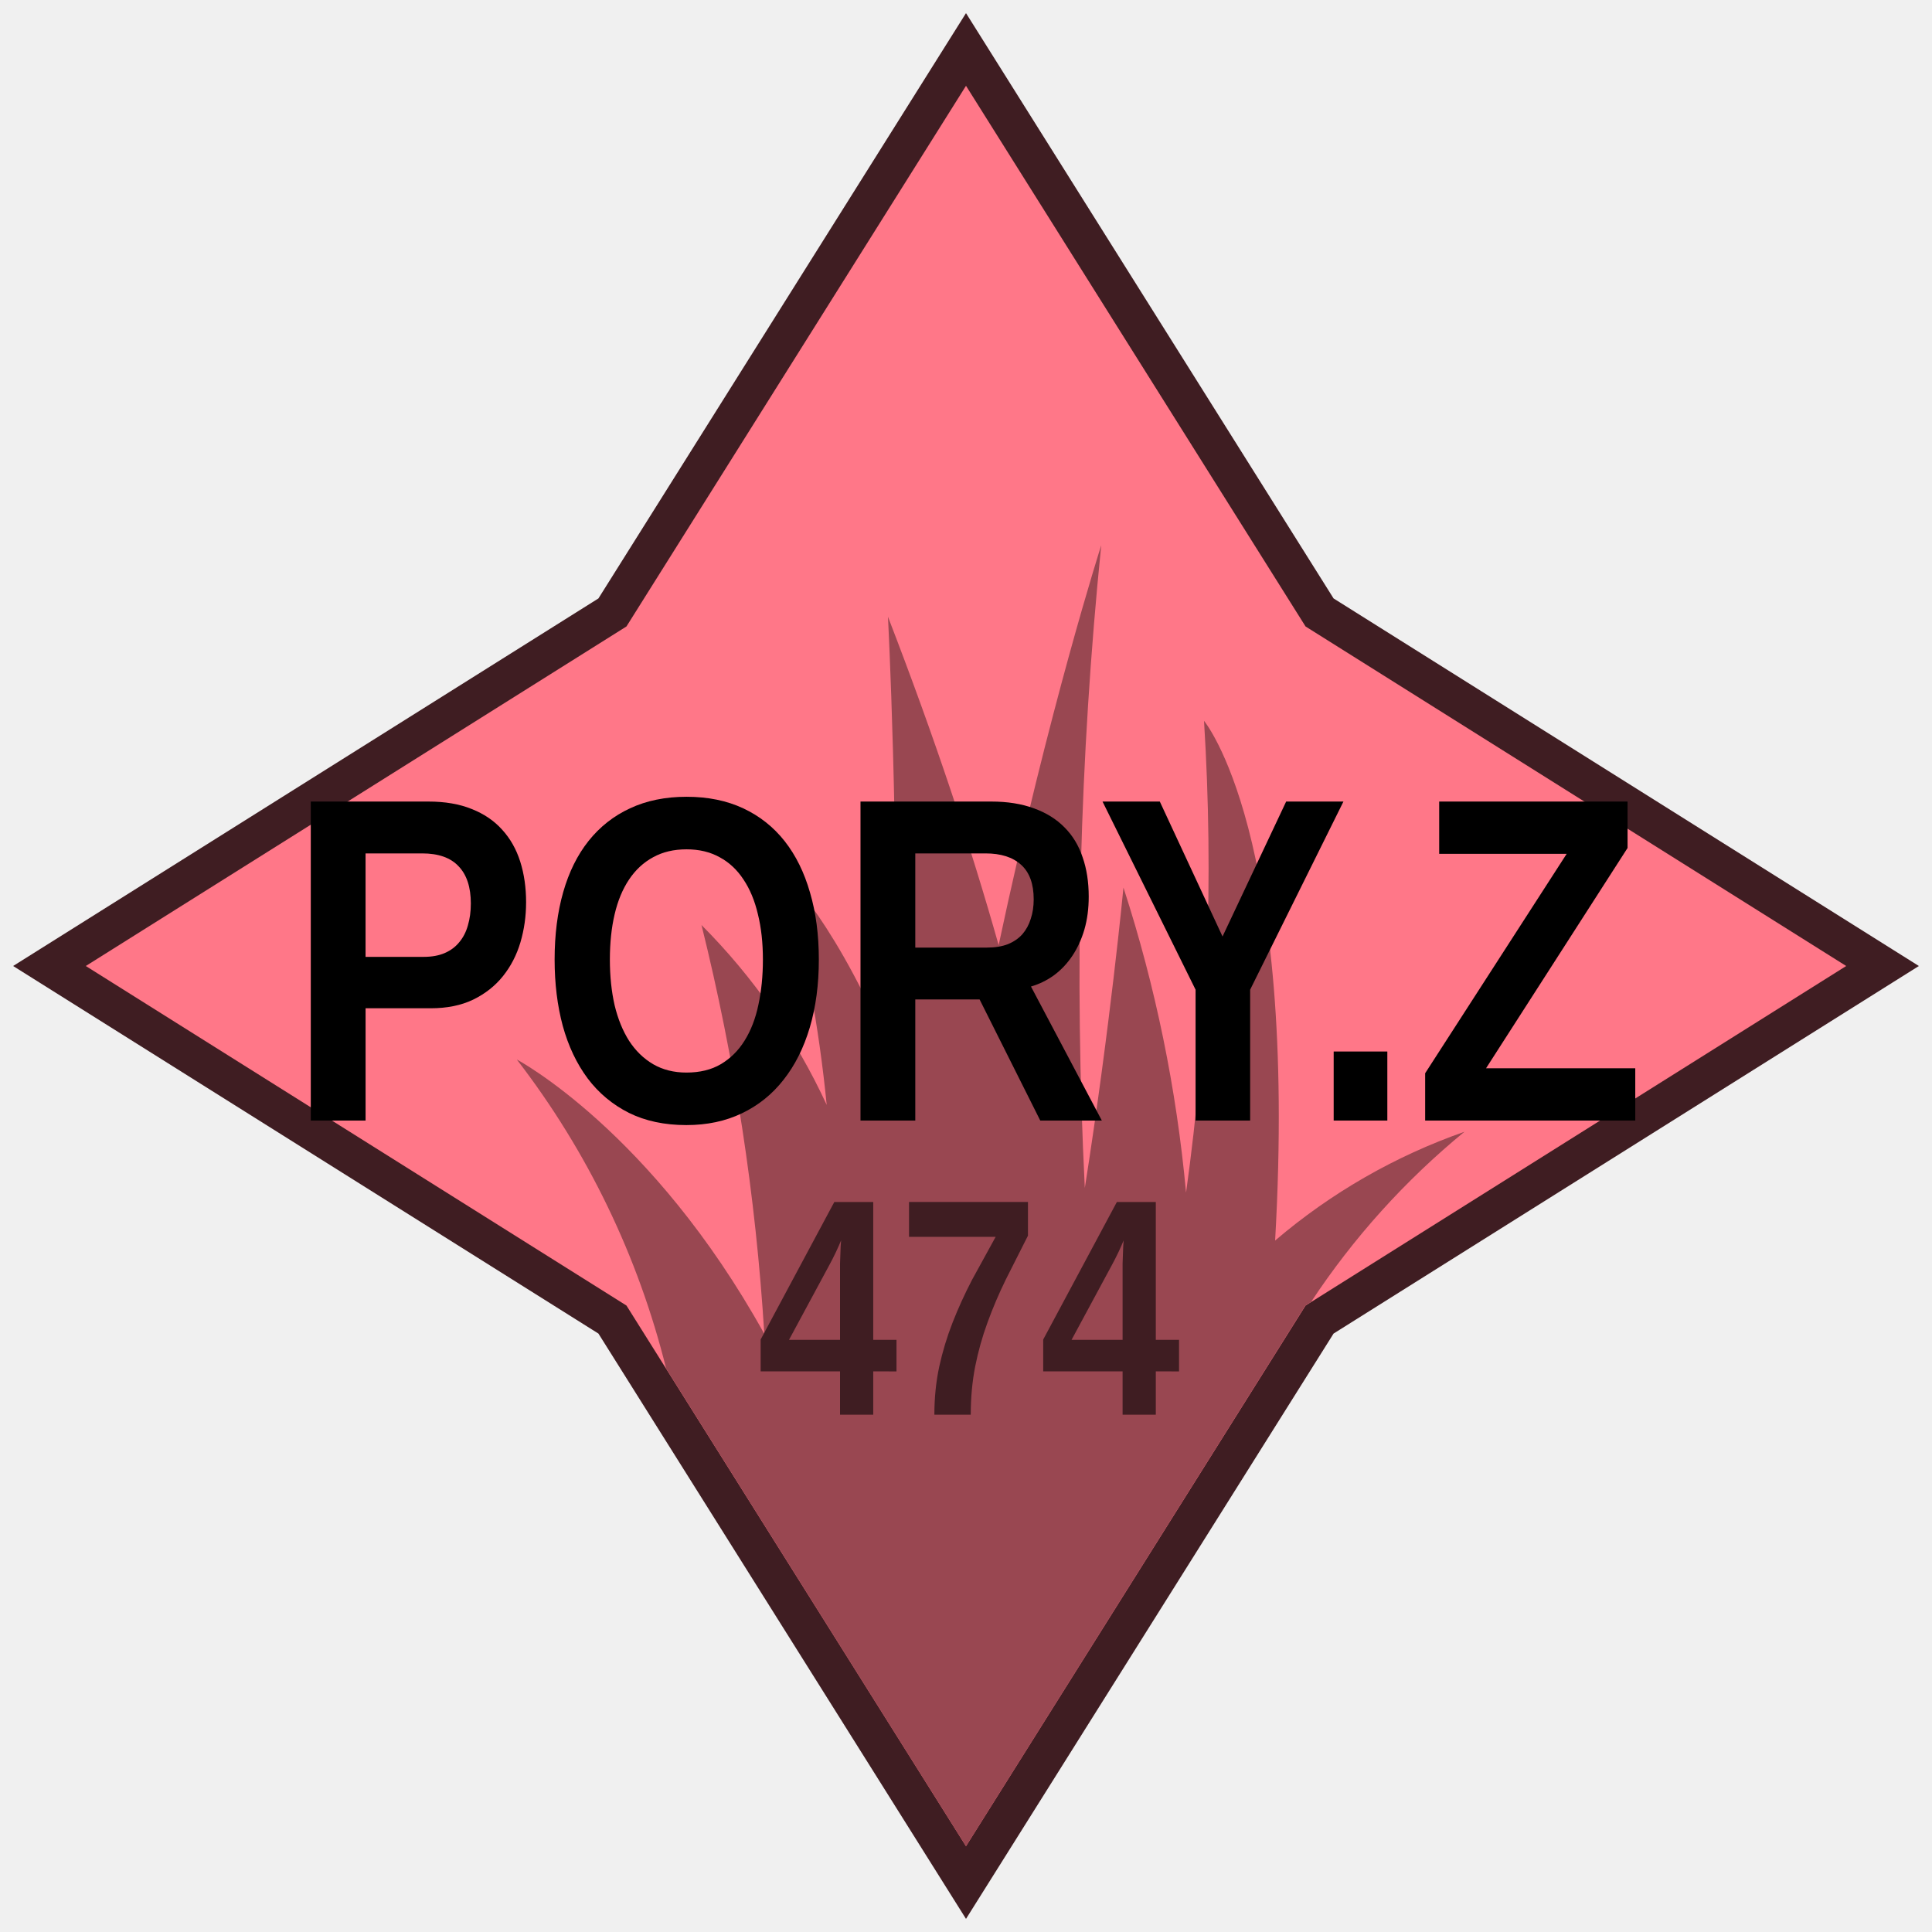
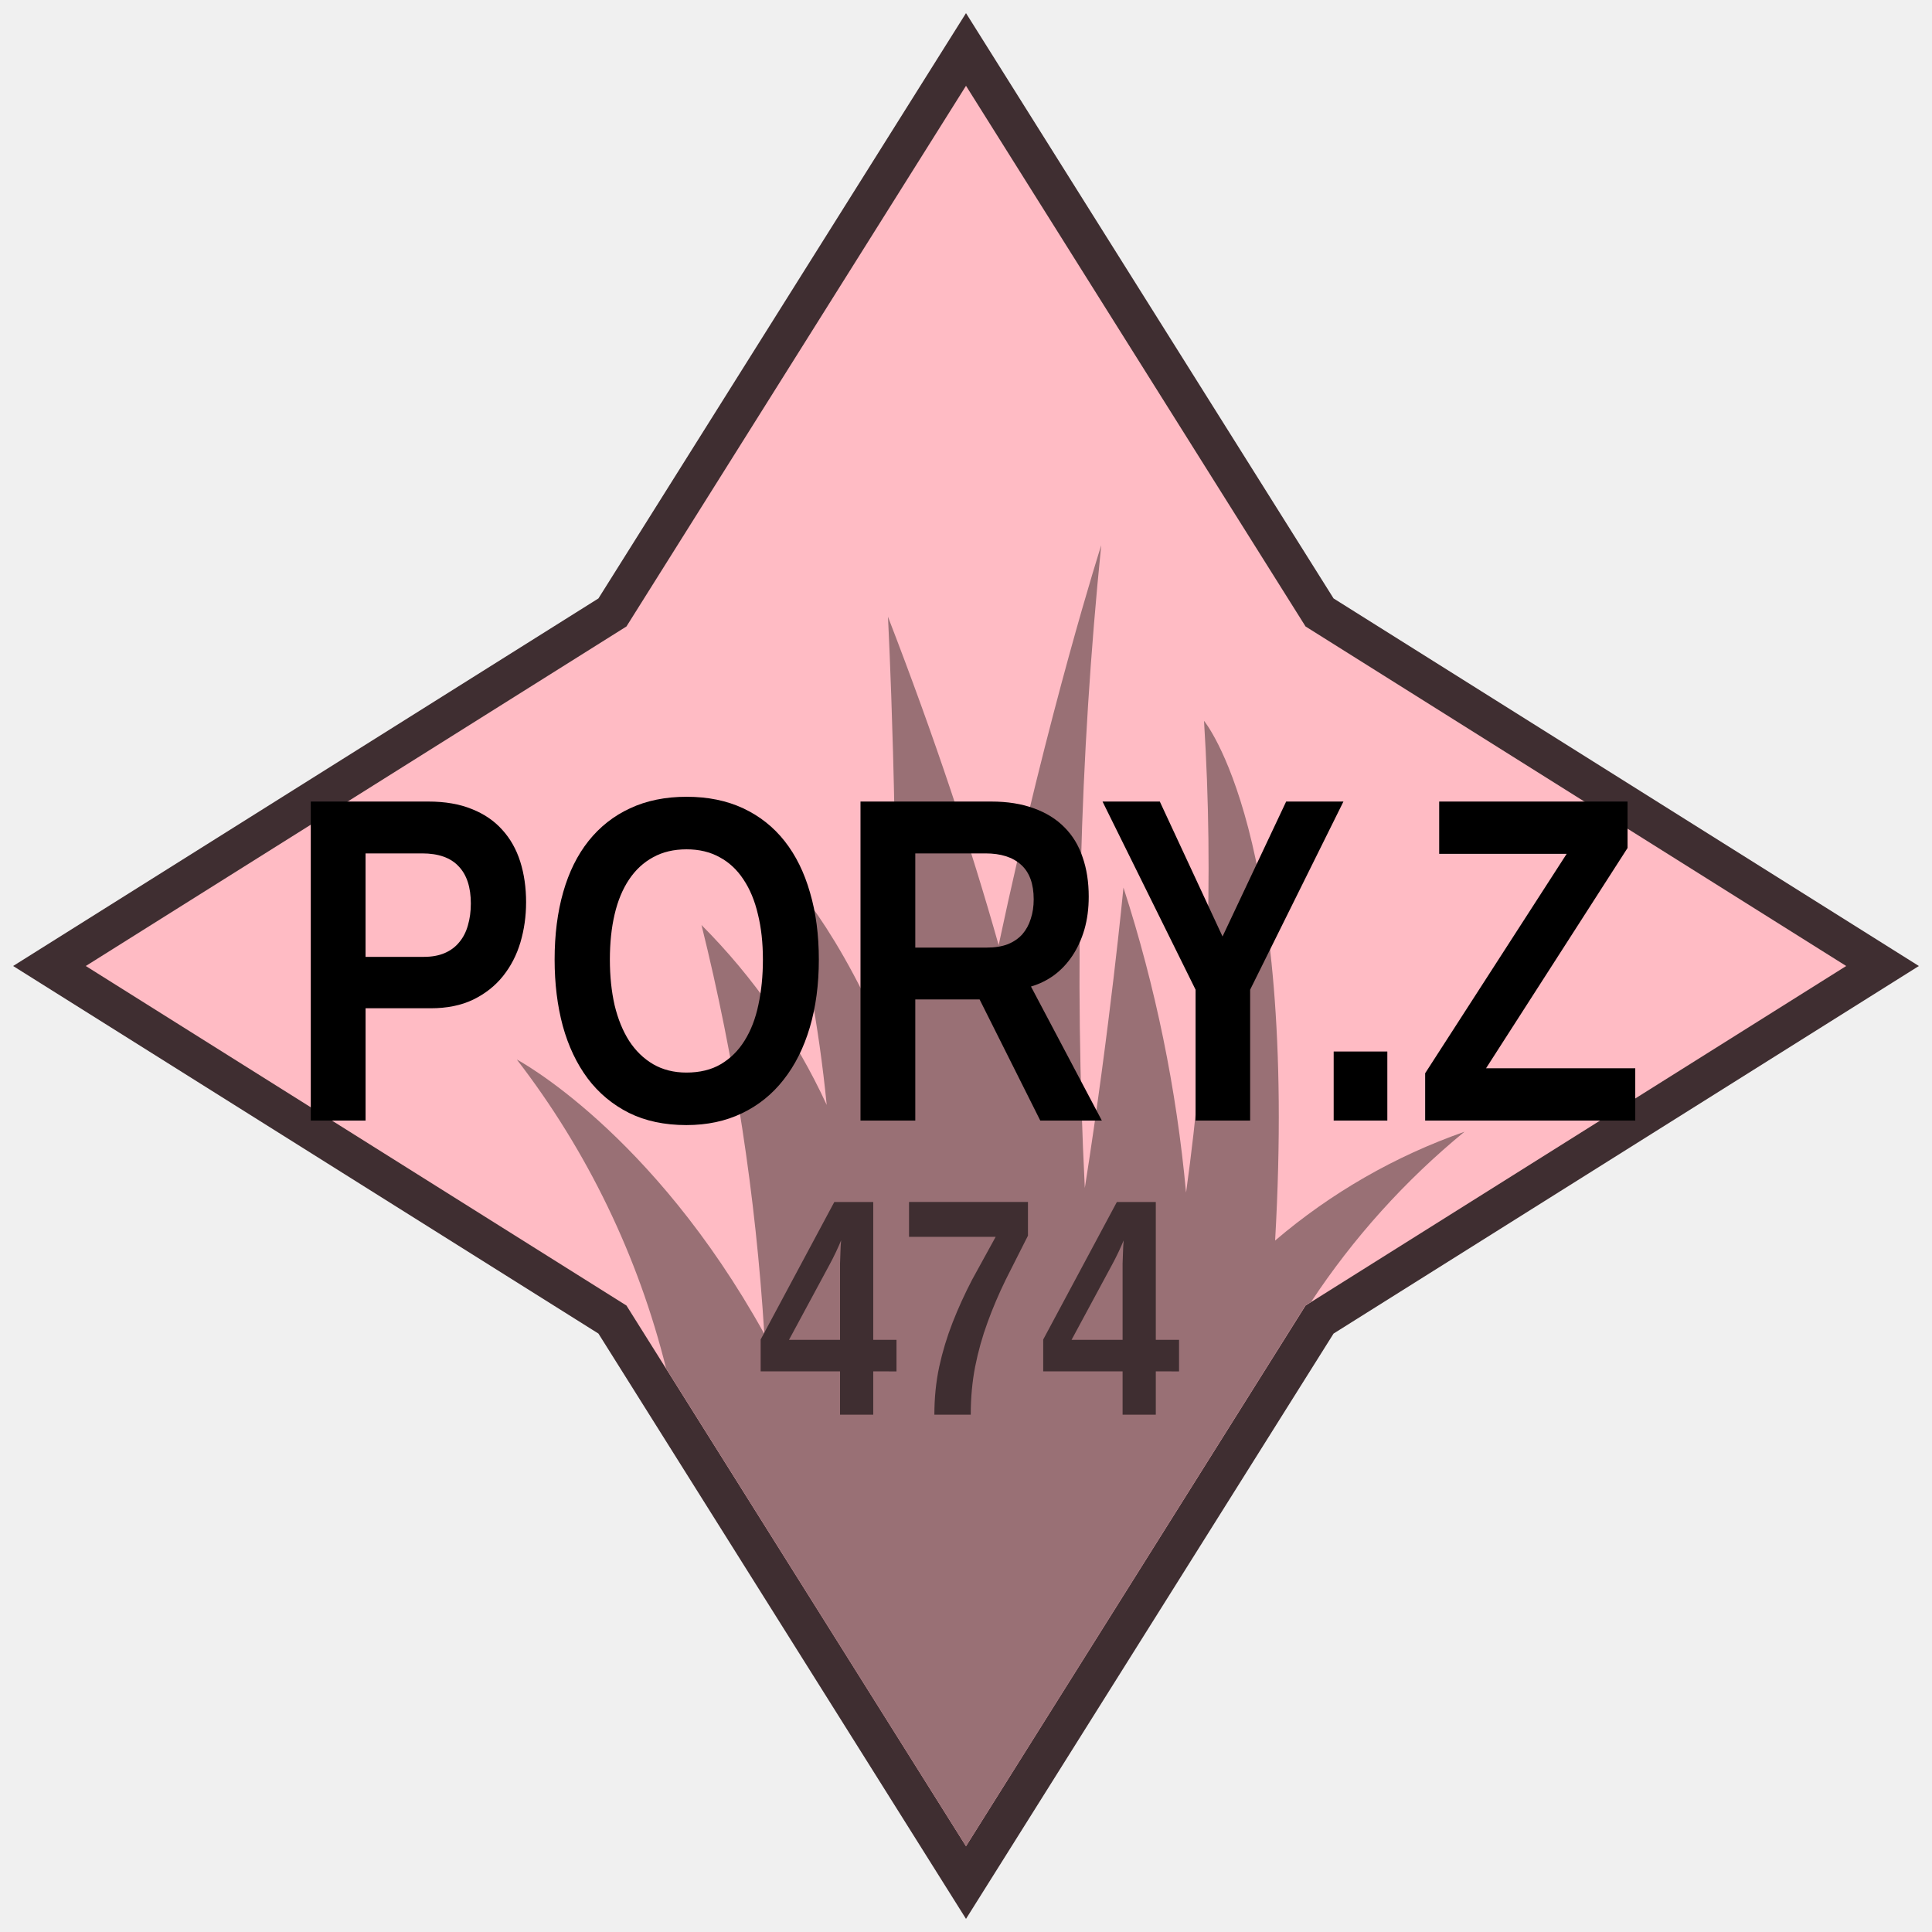
<svg xmlns="http://www.w3.org/2000/svg" version="1.1" viewBox="0 0 100 100" height="100" width="100" data-name="Layer 1" id="Layer_1">
  <defs id="defs4">
    <style id="style2">
            .compass {
                stroke-miterlimit: 10;
                stroke-width: 2px;
-                 fill: #ff7788;
-                 stroke: #3f1d22;
+                 fill: #ffbbc4;
+                 stroke: #3f2e31;
            }
            .grass {
-                 fill: #994751;
+                 fill: #997075;
            }
        </style>
  </defs>
  <polygon id="polygon8" points="68.3 31.7 50 2.56 31.7 31.7 2.56 50 31.7 68.3 50 97.44 68.3 68.3 97.44 50 68.3 31.7" class="compass" />
  <path id="path10" d="M66,64.21c1.2-21.07-3.68-26.9-3.68-26.9a121.93,121.93,0,0,1-.93,24.42,72.93,72.93,0,0,0-3.24-15.79s-.69,7.23-2,15.55A220.68,220.68,0,0,1,57,28.22s-2.7,8.42-5.31,20.7c-1.43-5.06-3.3-10.72-5.73-17,0,0,.58,11,.36,23.14-2.93-7.26-5.74-9.87-5.74-9.87a73,73,0,0,1,2.21,12,32.39,32.39,0,0,0-6.48-9.31,118,118,0,0,1,3.25,21.16c-5.83-10.51-12.81-14.2-12.81-14.2a43.29,43.29,0,0,1,7.73,16L50,95.56,65.28,71.22l2.29-3.65.29-.18a39.63,39.63,0,0,1,7.94-8.81A30.74,30.74,0,0,0,66,64.21Z" class="grass" />
-   <g id="text19" style="font-style:normal;font-variant:normal;font-weight:bold;font-stretch:condensed;font-size:16px;line-height:1.25;font-family:'Liberation Sans Narrow';-inkscape-font-specification:'Liberation Sans Narrow, Bold Condensed';font-variant-ligatures:normal;font-variant-caps:normal;font-variant-numeric:normal;font-feature-settings:normal;text-align:center;letter-spacing:0px;word-spacing:0px;writing-mode:lr-tb;text-anchor:middle;fill:#3f1d22;fill-opacity:1;stroke:none" aria-label="474">
+   <g id="text19" style="font-style:normal;font-variant:normal;font-weight:bold;font-stretch:condensed;font-size:16px;line-height:1.25;font-family:'Liberation Sans Narrow';-inkscape-font-specification:'Liberation Sans Narrow, Bold Condensed';font-variant-ligatures:normal;font-variant-caps:normal;font-variant-numeric:normal;font-feature-settings:normal;text-align:center;letter-spacing:0px;word-spacing:0px;writing-mode:lr-tb;text-anchor:middle;fill:#3f2e31;fill-opacity:1;stroke:none" aria-label="474">
    <path id="path14" style="" d="m 45.199,70.982 v 2.242 h -1.719 v -2.242 h -4.109 v -1.648 l 3.812,-7.117 h 2.016 v 7.133 h 1.203 v 1.633 z m -1.719,-5.234 q 0,-0.133 0,-0.344 0.008,-0.219 0.016,-0.445 0.008,-0.227 0.016,-0.43 0.016,-0.211 0.023,-0.328 -0.031,0.086 -0.102,0.242 l -0.156,0.344 q -0.086,0.188 -0.18,0.367 l -0.164,0.312 -2.094,3.883 h 2.641 z" />
    <path id="path16" style="" d="m 53.207,63.958 q 0,0 -1.148,2.273 -0.539,1.102 -0.945,2.219 -0.406,1.109 -0.641,2.289 -0.227,1.172 -0.227,2.484 h -1.883 q 0,-1.305 0.25,-2.477 0.258,-1.18 0.695,-2.297 0.438,-1.117 1.008,-2.211 l 1.219,-2.219 h -4.484 v -1.805 h 6.156 z" />
    <path id="path18" style="" d="m 59.824,70.982 v 2.242 h -1.719 v -2.242 h -4.109 v -1.648 l 3.812,-7.117 h 2.016 v 7.133 h 1.203 v 1.633 z m -1.719,-5.234 q 0,-0.133 0,-0.344 0.008,-0.219 0.016,-0.445 0.008,-0.227 0.016,-0.43 0.016,-0.211 0.023,-0.328 -0.031,0.086 -0.102,0.242 l -0.156,0.344 q -0.086,0.188 -0.18,0.367 l -0.164,0.312 -2.094,3.883 h 2.641 z" />
  </g>
  <g id="text23" style="font-style:normal;font-variant:normal;font-weight:bold;font-stretch:condensed;font-size:24px;line-height:1.25;font-family:'Liberation Sans Narrow';-inkscape-font-specification:'Liberation Sans Narrow, Bold Condensed';font-variant-ligatures:normal;font-variant-caps:normal;font-variant-numeric:normal;font-feature-settings:normal;text-align:center;letter-spacing:0px;word-spacing:0px;writing-mode:lr-tb;text-anchor:middle;fill:#000000;fill-opacity:1;stroke:#ffffff;stroke-width:0px" aria-label="PORY.Z">
    <path id="path21" style="" d="m 27.23,46.715 q 0,1.066 -0.293,2.062 -0.293,0.984 -0.902,1.746 -0.609,0.762 -1.547,1.219 Q 23.562,52.188 22.285,52.188 H 18.922 V 58 H 16.086 V 41.488 h 6.082 q 1.301,0 2.25,0.387 0.949,0.375 1.57,1.066 0.633,0.691 0.938,1.652 0.305,0.961 0.305,2.121 z m -2.859,0.059 q 0,-1.277 -0.633,-1.934 -0.621,-0.668 -1.887,-0.668 h -2.93 v 5.355 h 3.012 q 0.633,0 1.09,-0.199 0.457,-0.199 0.75,-0.562 0.305,-0.363 0.445,-0.867 0.152,-0.516 0.152,-1.125 z" />
    <path id="path23" style="" d="m 42.383,49.668 q 0,1.934 -0.469,3.516 -0.469,1.582 -1.359,2.707 -0.879,1.125 -2.156,1.734 -1.266,0.609 -2.871,0.609 -1.699,0 -2.977,-0.633 -1.277,-0.645 -2.133,-1.781 -0.855,-1.148 -1.289,-2.719 -0.422,-1.57 -0.422,-3.434 0,-1.934 0.445,-3.492 0.445,-1.559 1.312,-2.648 0.879,-1.102 2.145,-1.688 1.277,-0.598 2.93,-0.598 1.652,0 2.93,0.598 1.277,0.598 2.145,1.699 0.867,1.102 1.312,2.66 0.457,1.547 0.457,3.469 z m -2.895,0 q 0,-1.301 -0.258,-2.344 -0.246,-1.055 -0.75,-1.805 -0.492,-0.75 -1.23,-1.148 -0.738,-0.41 -1.711,-0.41 -0.996,0 -1.734,0.41 -0.738,0.398 -1.242,1.148 -0.504,0.75 -0.75,1.805 -0.246,1.043 -0.246,2.344 0,1.289 0.246,2.367 0.258,1.066 0.75,1.84 0.504,0.773 1.242,1.207 0.75,0.434 1.723,0.434 1.043,0 1.781,-0.434 0.75,-0.445 1.23,-1.219 0.492,-0.785 0.715,-1.852 0.234,-1.078 0.234,-2.344 z" />
    <path id="path25" style="" d="M 53.844,58 50.703,51.73 H 47.375 V 58 H 44.539 V 41.488 h 6.762 q 1.266,0 2.215,0.352 0.949,0.34 1.582,0.984 0.633,0.633 0.938,1.547 0.316,0.902 0.316,2.039 0,0.926 -0.223,1.699 -0.223,0.762 -0.621,1.359 -0.398,0.598 -0.949,1.008 Q 54.008,50.875 53.363,51.062 L 57.031,58 Z M 53.504,46.551 q 0,-1.207 -0.656,-1.793 -0.645,-0.586 -1.84,-0.586 H 47.375 v 4.875 h 3.703 q 0.633,0 1.09,-0.176 0.457,-0.188 0.75,-0.516 0.293,-0.34 0.434,-0.797 0.152,-0.457 0.152,-1.008 z" />
    <path id="path27" style="" d="M 64.707,51.227 V 58 h -2.824 v -6.773 l -4.816,-9.738 h 2.965 l 3.246,6.984 3.293,-6.984 h 2.965 z" />
    <path id="path29" style="" d="m 69.031,58 v -3.574 h 2.777 V 58 Z" />
    <path id="path31" style="" d="m 84.641,58 h -10.875 v -2.449 l 7.324,-11.355 h -6.598 v -2.707 h 9.75 v 2.402 l -7.324,11.402 h 7.723 z" />
  </g>
</svg>
